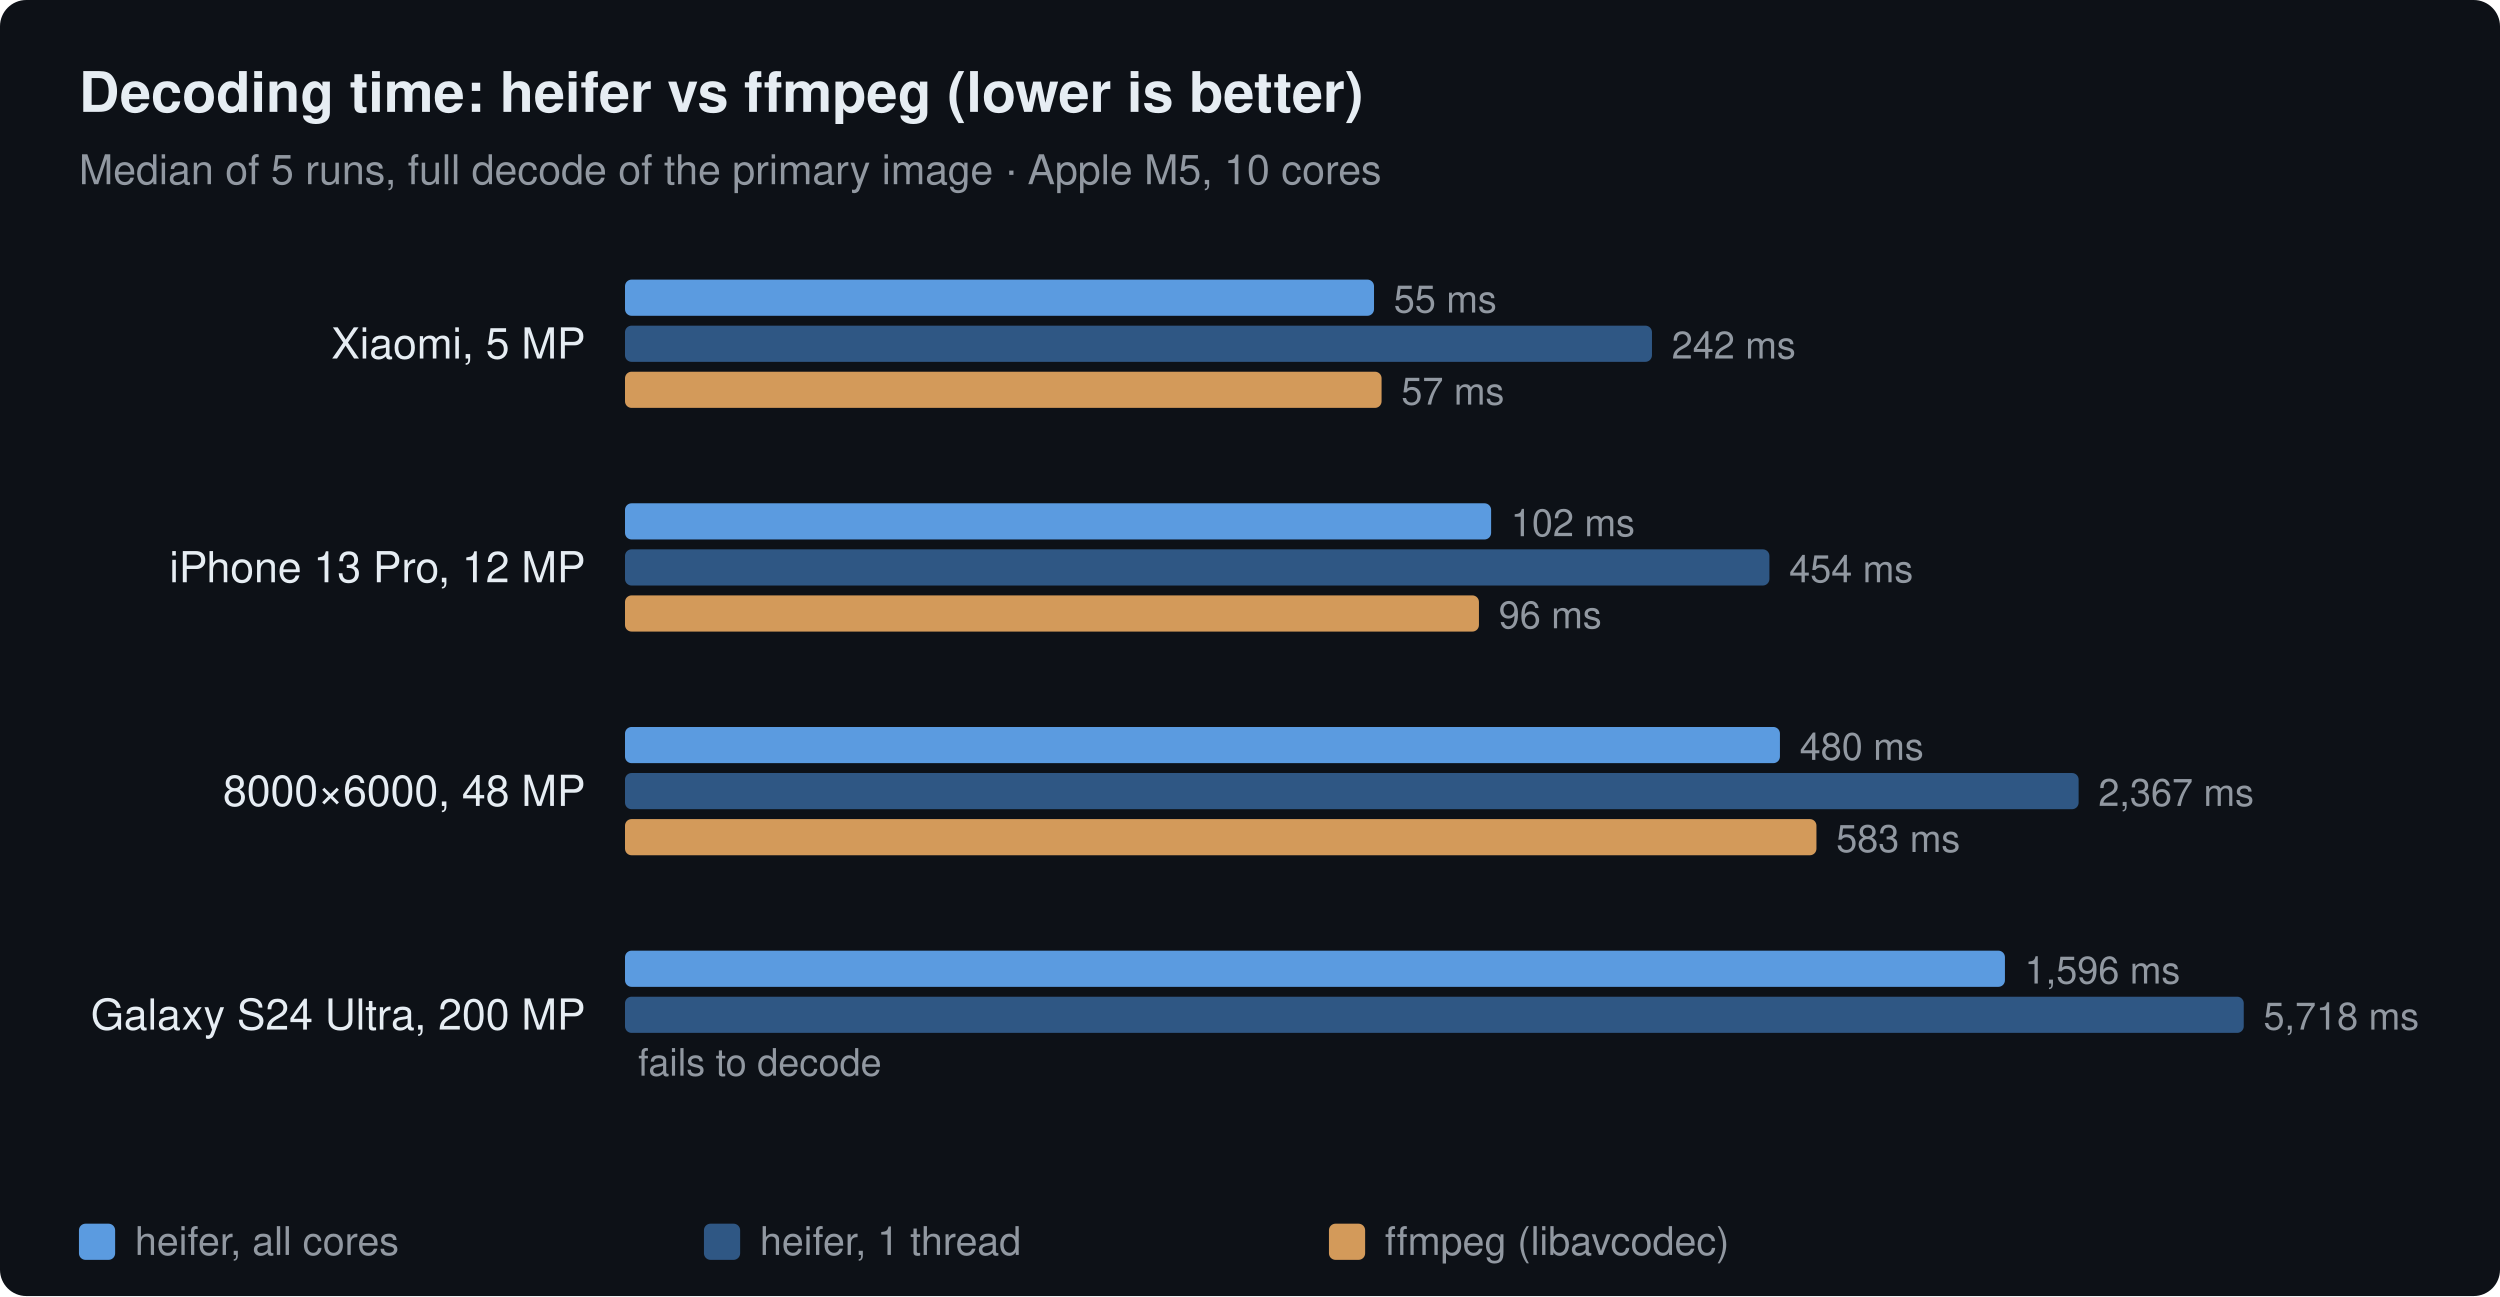
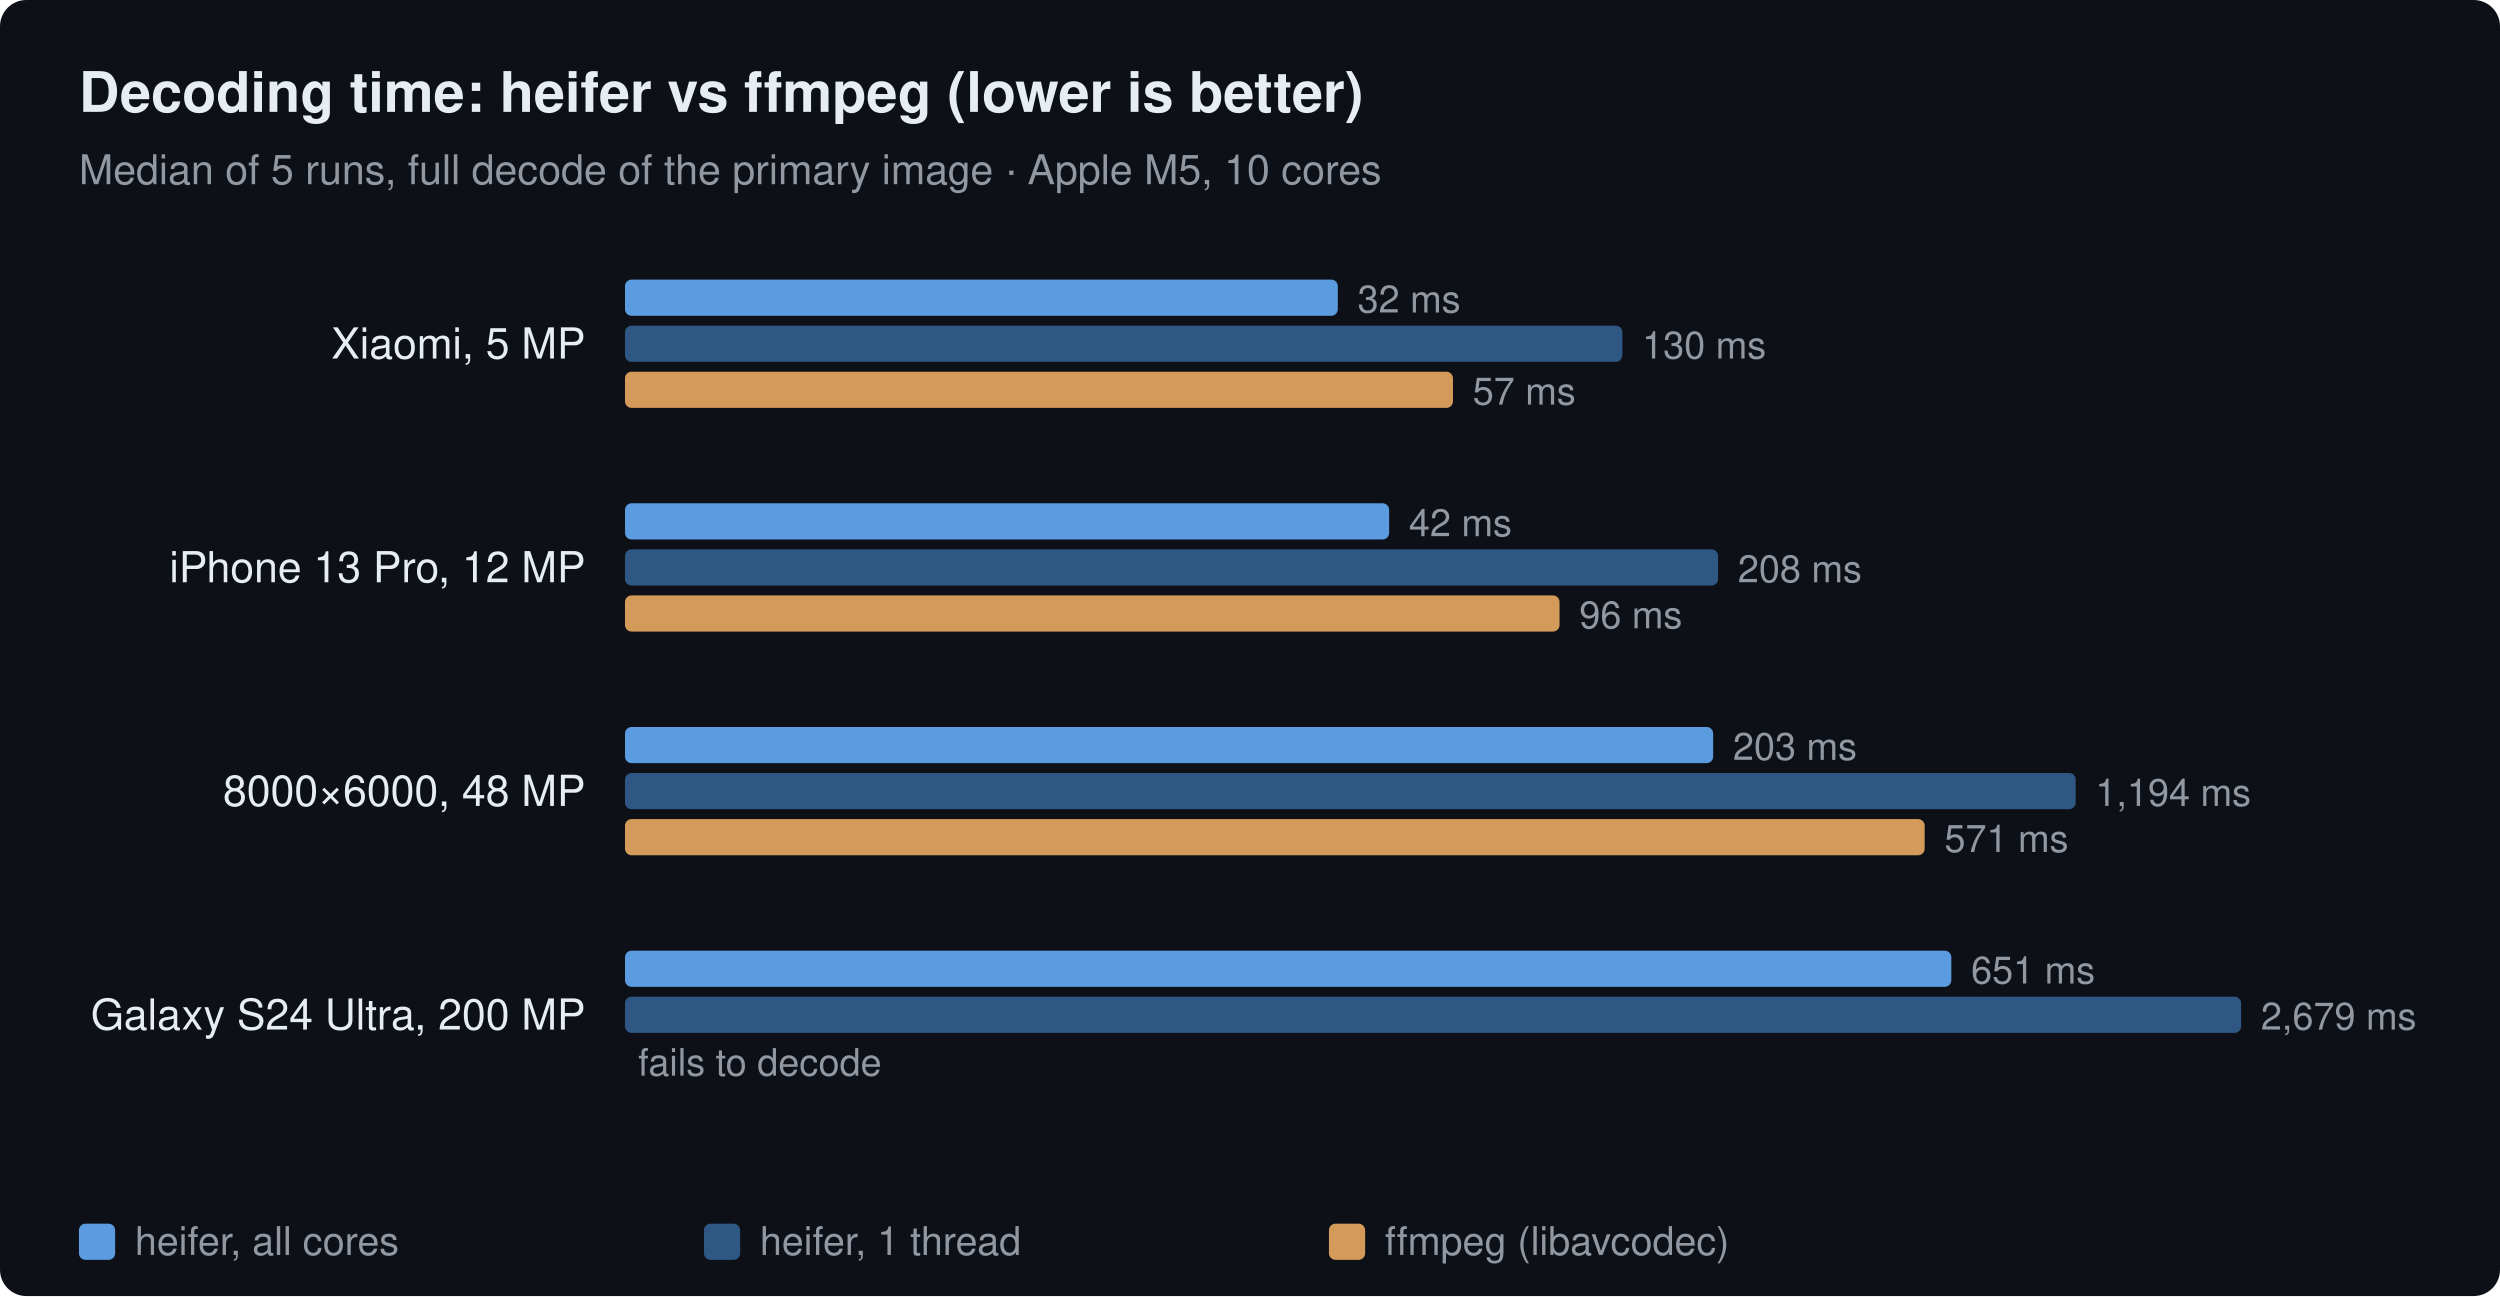
<svg xmlns="http://www.w3.org/2000/svg" width="760" height="394" viewBox="0 0 760 394" font-family="-apple-system,BlinkMacSystemFont,Segoe UI,Helvetica,Arial,sans-serif">
  <rect width="100%" height="100%" rx="8" fill="#0d1117" />
  <text x="24" y="34" font-size="17" font-weight="600" fill="#e6edf3">Decoding time: heifer vs ffmpeg (lower is better)</text>
  <text x="24" y="56" font-size="12.5" fill="#9198a1">Median of 5 runs, full decode of the primary image · Apple M5, 10 cores</text>
  <rect x="24" y="372" width="11" height="11" rx="2" fill="#5b9be0" />
  <text x="41" y="381.5" font-size="12" fill="#9198a1">heifer, all cores</text>
  <rect x="214" y="372" width="11" height="11" rx="2" fill="#2f5784" />
  <text x="231" y="381.5" font-size="12" fill="#9198a1">heifer, 1 thread</text>
  <rect x="404" y="372" width="11" height="11" rx="2" fill="#d39a5a" />
  <text x="421" y="381.5" font-size="12" fill="#9198a1">ffmpeg (libavcodec)</text>
  <text x="178" y="109.0" font-size="13" text-anchor="end" fill="#e6edf3">Xiaomi, 5 MP</text>
-   <rect x="190" y="85" width="227.7" height="11" rx="2" fill="#5b9be0" />
-   <text x="423.7" y="95" font-size="11.5" fill="#9198a1">55 ms</text>
-   <rect x="190" y="99" width="312.2" height="11" rx="2" fill="#2f5784" />
-   <text x="508.2" y="109" font-size="11.5" fill="#9198a1">242 ms</text>
-   <rect x="190" y="113" width="230.0" height="11" rx="2" fill="#d39a5a" />
-   <text x="426.0" y="123" font-size="11.5" fill="#9198a1">57 ms</text>
+   <rect x="190" y="85" width="216.7" height="11" rx="2" fill="#5b9be0" />
+   <text x="412.7" y="95" font-size="11.5" fill="#9198a1">32 ms</text>
+   <rect x="190" y="99" width="303.2" height="11" rx="2" fill="#2f5784" />
+   <text x="499.2" y="109" font-size="11.5" fill="#9198a1">130 ms</text>
+   <rect x="190" y="113" width="251.7" height="11" rx="2" fill="#d39a5a" />
+   <text x="447.7" y="123" font-size="11.5" fill="#9198a1">57 ms</text>
  <text x="178" y="177.0" font-size="13" text-anchor="end" fill="#e6edf3">iPhone 13 Pro, 12 MP</text>
-   <rect x="190" y="153" width="263.3" height="11" rx="2" fill="#5b9be0" />
-   <text x="459.3" y="163" font-size="11.5" fill="#9198a1">102 ms</text>
-   <rect x="190" y="167" width="347.9" height="11" rx="2" fill="#2f5784" />
-   <text x="543.9" y="177" font-size="11.5" fill="#9198a1">454 ms</text>
-   <rect x="190" y="181" width="259.6" height="11" rx="2" fill="#d39a5a" />
-   <text x="455.6" y="191" font-size="11.5" fill="#9198a1">96 ms</text>
+   <rect x="190" y="153" width="232.3" height="11" rx="2" fill="#5b9be0" />
+   <text x="428.3" y="163" font-size="11.5" fill="#9198a1">42 ms</text>
+   <rect x="190" y="167" width="332.3" height="11" rx="2" fill="#2f5784" />
+   <text x="528.3" y="177" font-size="11.5" fill="#9198a1">208 ms</text>
+   <rect x="190" y="181" width="284.1" height="11" rx="2" fill="#d39a5a" />
+   <text x="480.1" y="191" font-size="11.5" fill="#9198a1">96 ms</text>
  <text x="178" y="245.0" font-size="13" text-anchor="end" fill="#e6edf3">8000×6000, 48 MP</text>
-   <rect x="190" y="221" width="351.1" height="11" rx="2" fill="#5b9be0" />
-   <text x="547.1" y="231" font-size="11.5" fill="#9198a1">480 ms</text>
-   <rect x="190" y="235" width="441.9" height="11" rx="2" fill="#2f5784" />
-   <text x="637.9" y="245" font-size="11.5" fill="#9198a1">2,367 ms</text>
-   <rect x="190" y="249" width="362.2" height="11" rx="2" fill="#d39a5a" />
-   <text x="558.2" y="259" font-size="11.5" fill="#9198a1">583 ms</text>
+   <rect x="190" y="221" width="330.8" height="11" rx="2" fill="#5b9be0" />
+   <text x="526.8" y="231" font-size="11.5" fill="#9198a1">203 ms</text>
+   <rect x="190" y="235" width="441.0" height="11" rx="2" fill="#2f5784" />
+   <text x="637.0" y="245" font-size="11.5" fill="#9198a1">1,194 ms</text>
+   <rect x="190" y="249" width="395.1" height="11" rx="2" fill="#d39a5a" />
+   <text x="591.1" y="259" font-size="11.5" fill="#9198a1">571 ms</text>
  <text x="178" y="313.0" font-size="13" text-anchor="end" fill="#e6edf3">Galaxy S24 Ultra, 200 MP</text>
-   <rect x="190" y="289" width="419.5" height="11" rx="2" fill="#5b9be0" />
-   <text x="615.5" y="299" font-size="11.5" fill="#9198a1">1,596 ms</text>
-   <rect x="190" y="303" width="492.1" height="11" rx="2" fill="#2f5784" />
-   <text x="688.1" y="313" font-size="11.5" fill="#9198a1">5,718 ms</text>
+   <rect x="190" y="289" width="403.2" height="11" rx="2" fill="#5b9be0" />
+   <text x="599.2" y="299" font-size="11.5" fill="#9198a1">651 ms</text>
+   <rect x="190" y="303" width="491.3" height="11" rx="2" fill="#2f5784" />
+   <text x="687.3" y="313" font-size="11.5" fill="#9198a1">2,679 ms</text>
  <text x="194" y="327" font-size="11.5" fill="#9198a1">fails to decode</text>
</svg>
